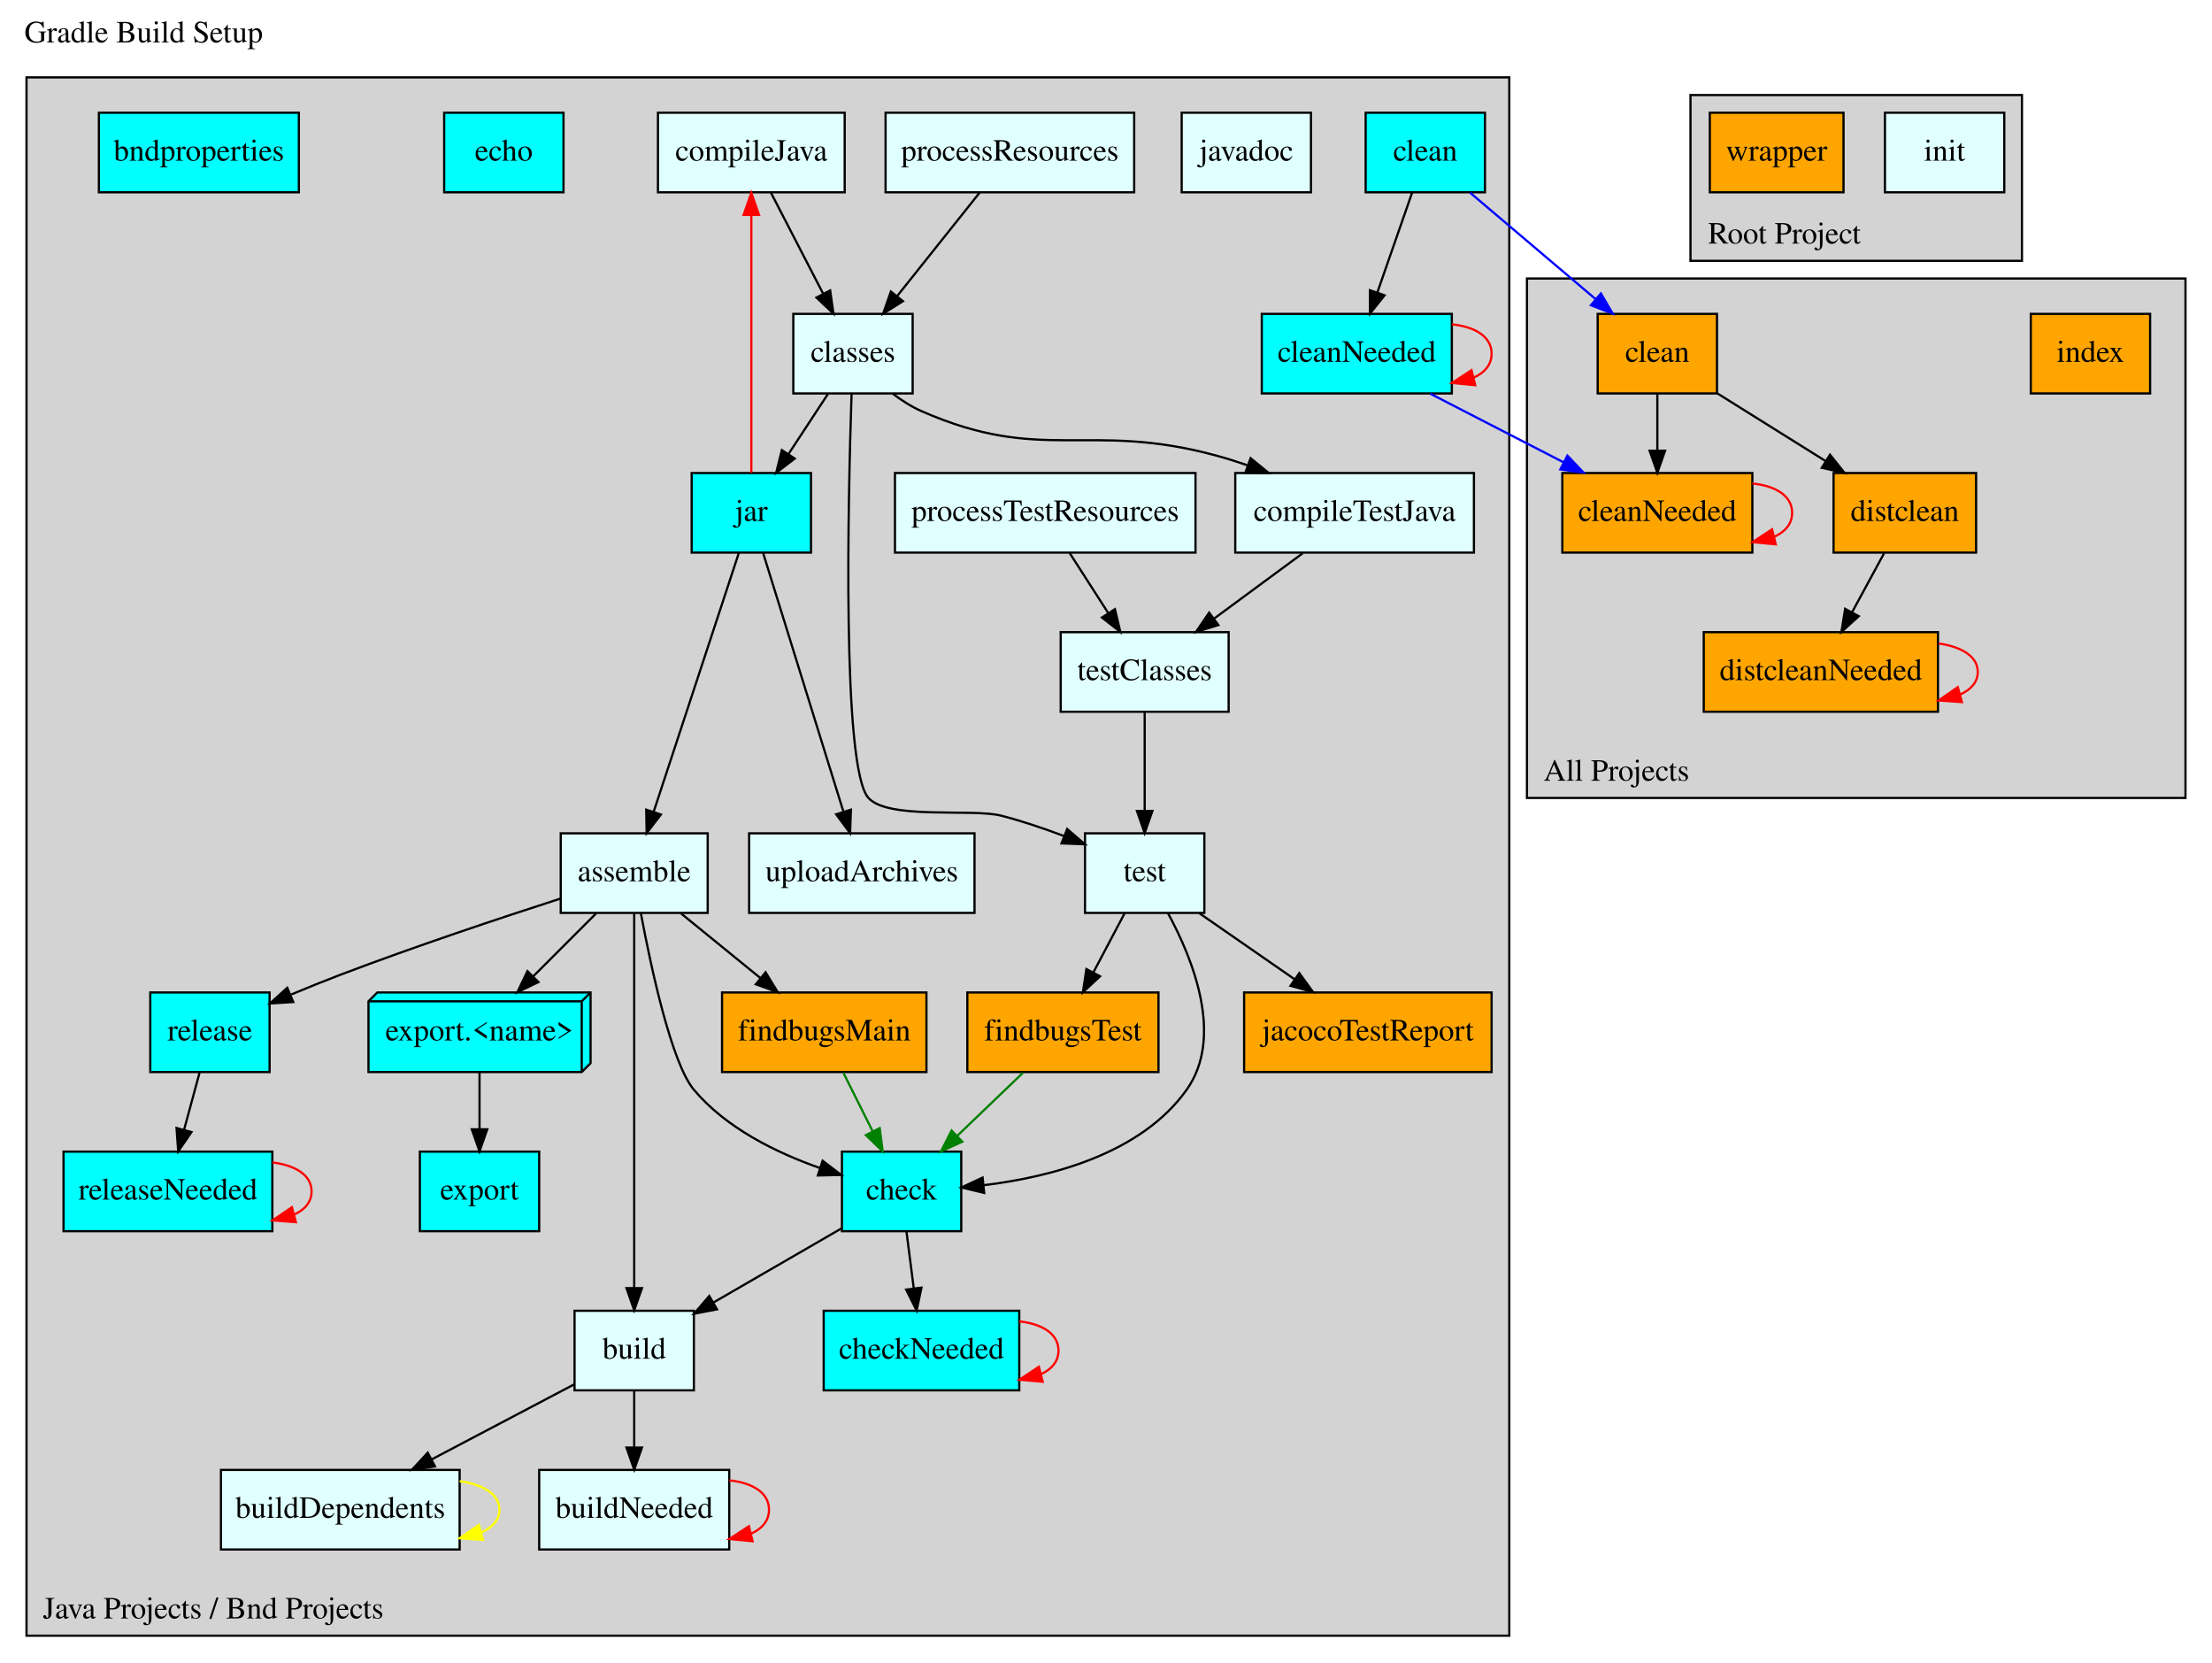
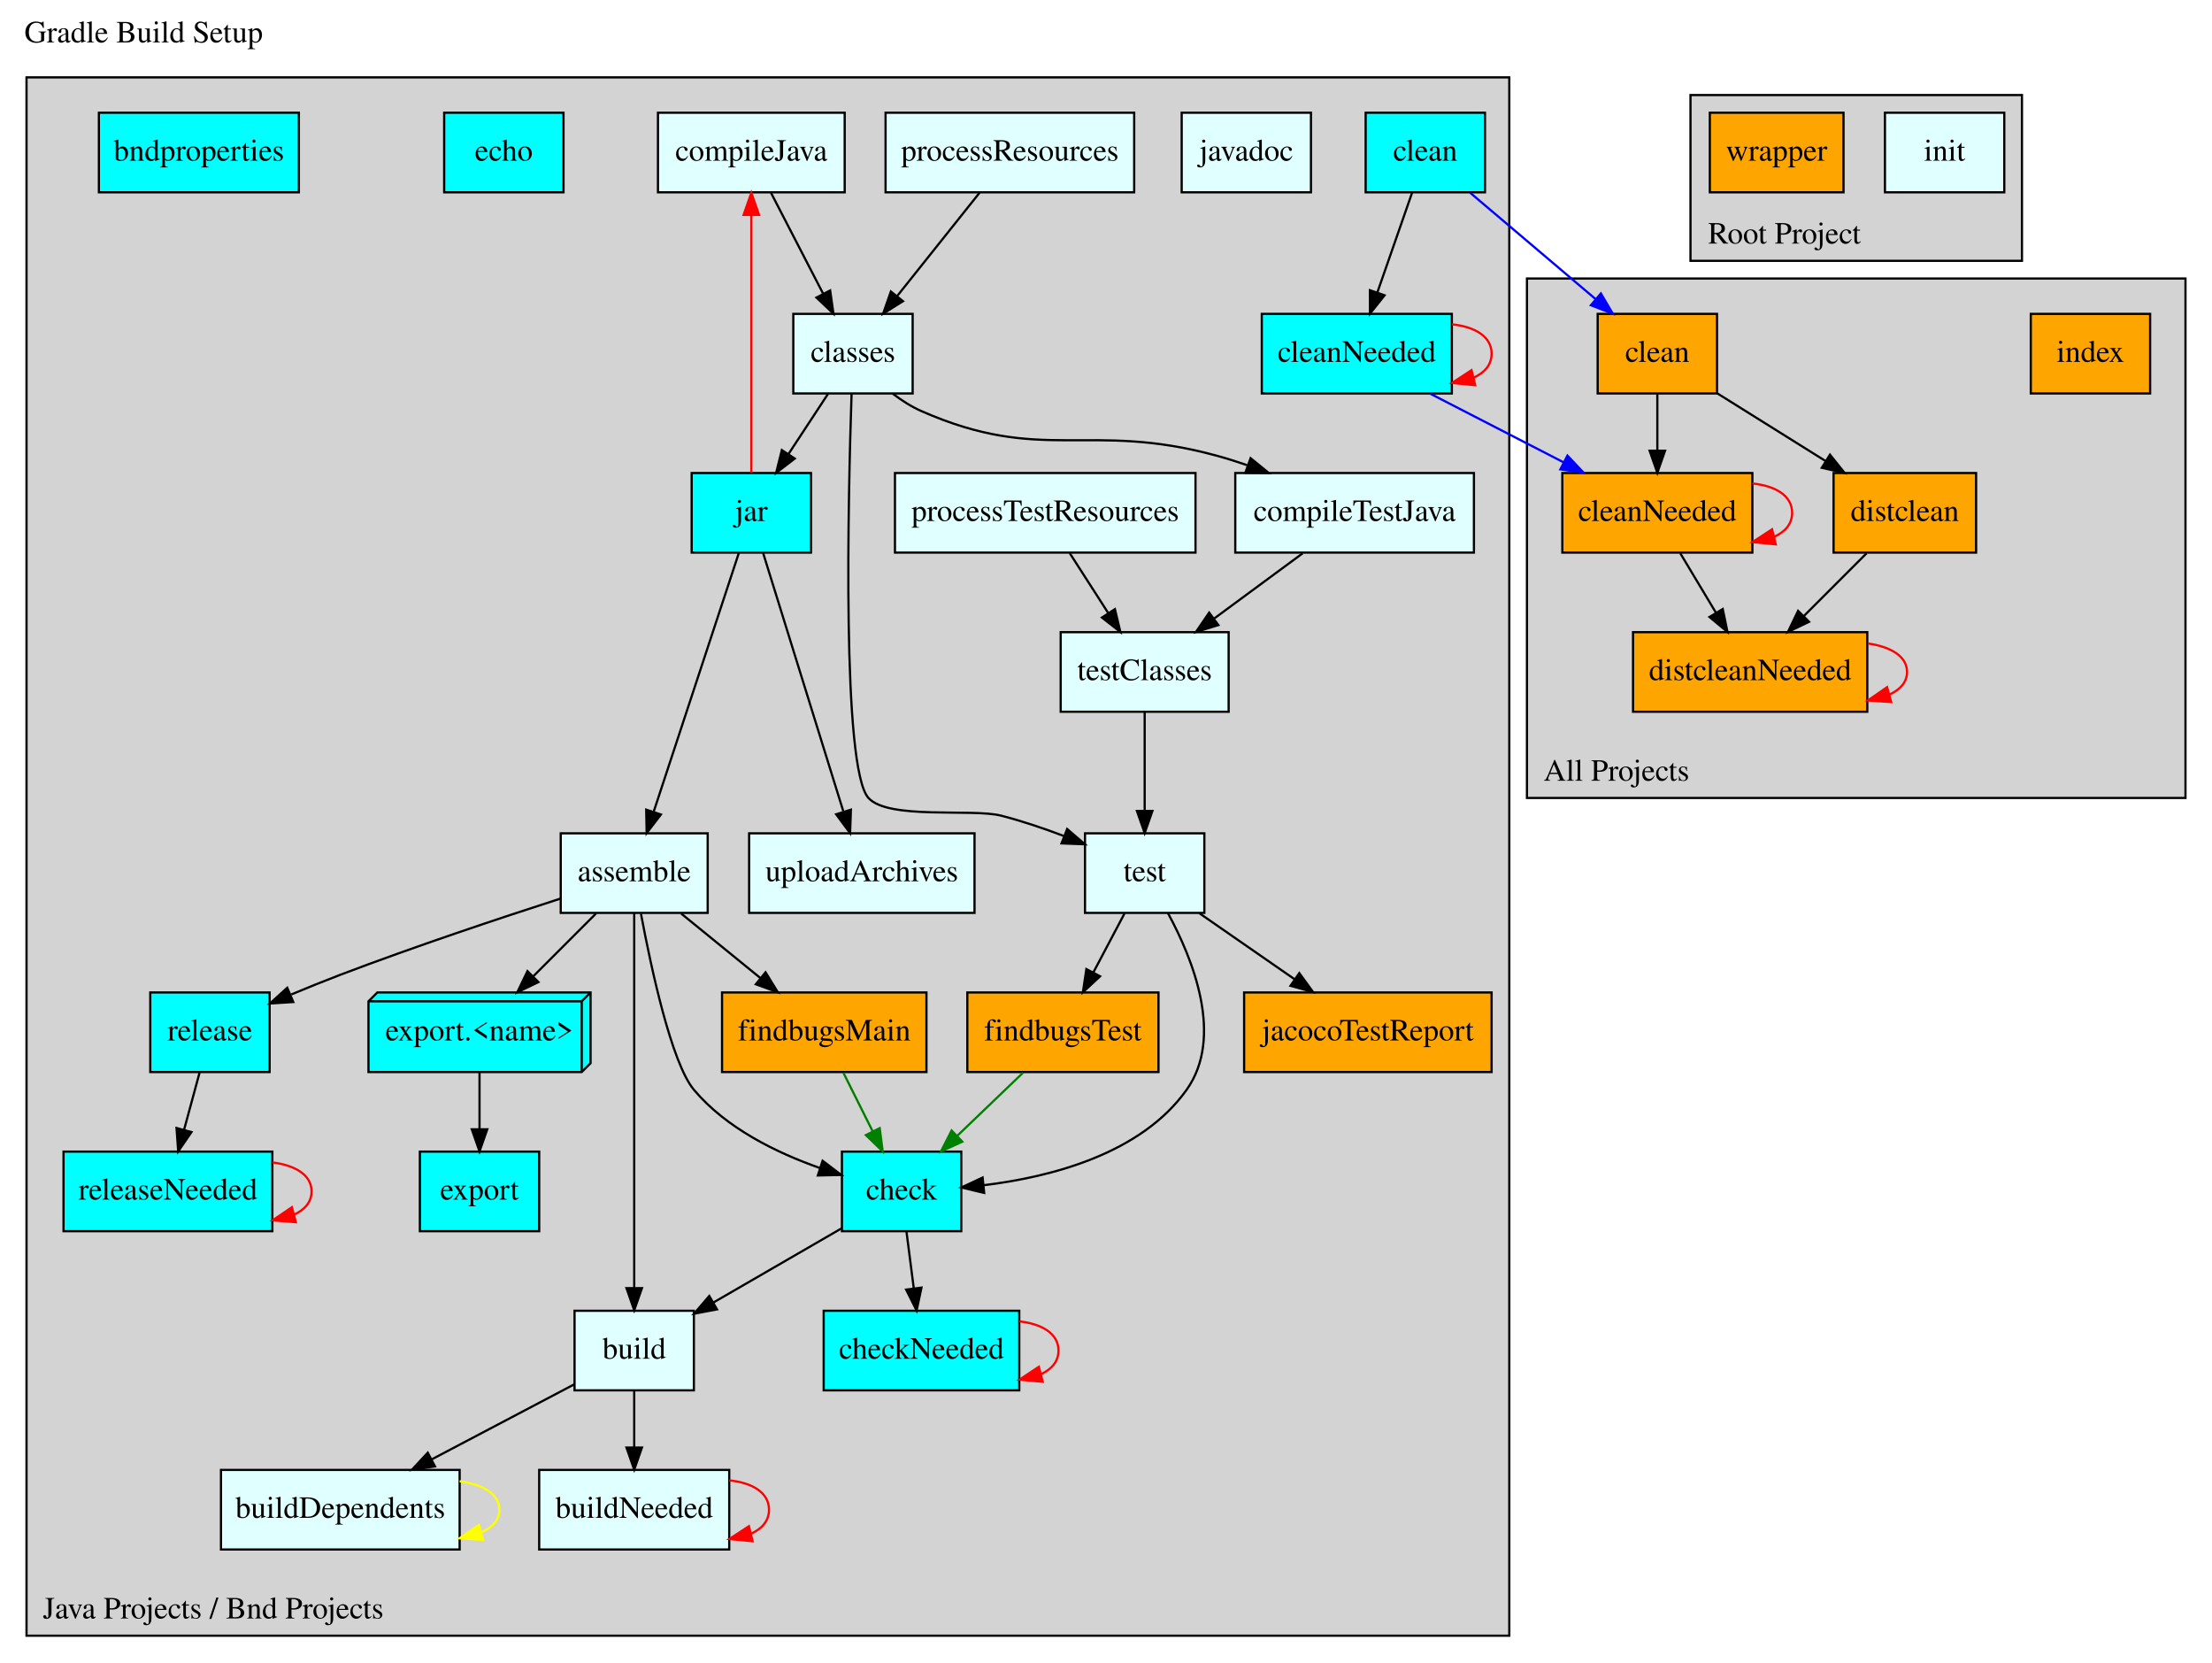
<svg xmlns="http://www.w3.org/2000/svg" width="1001pt" height="752pt" viewBox="0.00 0.00 1001.00 752.00">
  <g id="graph0" class="graph" transform="scale(1 1) rotate(0) translate(4 748)">
    <polygon fill="white" stroke="white" points="-4,4 -4,-748 997,-748 997,4 -4,4" />
    <text text-anchor="middle" x="61" y="-728.8" font-family="Times,serif" font-size="14.00">Gradle Build Setup</text>
    <g id="clust1" class="cluster">
      <polygon fill="lightgrey" stroke="black" points="8,-8 8,-713 679,-713 679,-8 8,-8" />
      <text text-anchor="middle" x="92.5" y="-15.8" font-family="Times,serif" font-size="14.00">Java Projects / Bnd Projects</text>
    </g>
    <g id="clust2" class="cluster" />
    <g id="clust3" class="cluster" />
    <g id="clust4" class="cluster" />
    <g id="clust5" class="cluster" />
    <g id="clust6" class="cluster" />
    <g id="clust7" class="cluster" />
    <g id="clust8" class="cluster" />
    <g id="clust9" class="cluster" />
    <g id="clust10" class="cluster" />
    <g id="clust11" class="cluster" />
    <g id="clust12" class="cluster">
      <polygon fill="lightgrey" stroke="black" points="687,-387 687,-622 985,-622 985,-387 687,-387" />
      <text text-anchor="middle" x="727.5" y="-394.8" font-family="Times,serif" font-size="14.00">All Projects</text>
    </g>
    <g id="clust13" class="cluster" />
    <g id="clust14" class="cluster" />
    <g id="clust15" class="cluster">
      <polygon fill="lightgrey" stroke="black" points="761,-630 761,-705 911,-705 911,-630 761,-630" />
      <text text-anchor="middle" x="803.5" y="-637.8" font-family="Times,serif" font-size="14.00">Root Project</text>
    </g>
    <g id="node1" class="node">
      <polygon fill="lightcyan" stroke="black" points="378.25,-697 293.75,-697 293.75,-661 378.25,-661 378.25,-697" />
      <text text-anchor="middle" x="336" y="-675.3" font-family="Times,serif" font-size="14.00">compileJava</text>
    </g>
    <g id="node3" class="node">
      <polygon fill="lightcyan" stroke="black" points="409,-606 355,-606 355,-570 409,-570 409,-606" />
      <text text-anchor="middle" x="382" y="-584.3" font-family="Times,serif" font-size="14.00">classes</text>
    </g>
    <g id="edge1" class="edge">
      <path fill="none" stroke="black" d="M344.869,-660.84C351.551,-647.912 360.831,-629.958 368.442,-615.232" />
      <polygon fill="black" stroke="black" points="371.676,-616.598 373.158,-606.107 365.457,-613.384 371.676,-616.598" />
    </g>
    <g id="node2" class="node">
      <polygon fill="lightcyan" stroke="black" points="509.25,-697 396.75,-697 396.75,-661 509.25,-661 509.25,-697" />
      <text text-anchor="middle" x="453" y="-675.3" font-family="Times,serif" font-size="14.00">processResources</text>
    </g>
    <g id="edge2" class="edge">
      <path fill="none" stroke="black" d="M439.31,-660.84C428.702,-647.543 413.852,-628.927 401.927,-613.978" />
      <polygon fill="black" stroke="black" points="404.62,-611.742 395.647,-606.107 399.148,-616.107 404.62,-611.742" />
    </g>
    <g id="node4" class="node">
      <polygon fill="cyan" stroke="black" points="363,-534 309,-534 309,-498 363,-498 363,-534" />
      <text text-anchor="middle" x="336" y="-512.3" font-family="Times,serif" font-size="14.00">jar</text>
    </g>
    <g id="edge4" class="edge">
      <path fill="none" stroke="black" d="M370.629,-569.697C365.282,-561.559 358.796,-551.689 352.889,-542.701" />
      <polygon fill="black" stroke="black" points="355.657,-540.539 347.24,-534.104 349.807,-544.384 355.657,-540.539" />
    </g>
    <g id="node5" class="node">
      <polygon fill="lightcyan" stroke="black" points="663,-534 555,-534 555,-498 663,-498 663,-534" />
      <text text-anchor="middle" x="609" y="-512.3" font-family="Times,serif" font-size="14.00">compileTestJava</text>
    </g>
    <g id="edge3" class="edge">
      <path fill="none" stroke="black" d="M399.959,-569.924C403.996,-566.856 408.442,-564.002 413,-562 467.727,-537.956 488.288,-557.57 546,-542 550.722,-540.726 555.571,-539.207 560.382,-537.556" />
      <polygon fill="black" stroke="black" points="561.94,-540.714 570.15,-534.017 559.555,-534.132 561.94,-540.714" />
    </g>
    <g id="node8" class="node">
      <polygon fill="lightcyan" stroke="black" points="541,-371 487,-371 487,-335 541,-335 541,-371" />
      <text text-anchor="middle" x="514" y="-349.3" font-family="Times,serif" font-size="14.00">test</text>
    </g>
    <g id="edge5" class="edge">
      <path fill="none" stroke="black" d="M381.366,-569.954C379.828,-524.05 376.863,-400.383 389,-387 398.036,-377.036 435.966,-382.326 449,-379 458.378,-376.607 468.246,-373.266 477.381,-369.804" />
      <polygon fill="black" stroke="black" points="478.924,-372.958 486.948,-366.039 476.361,-366.444 478.924,-372.958" />
    </g>
    <g id="edge21" class="edge">
      <path fill="none" stroke="red" d="M336,-534.106C336,-561.866 336,-616.974 336,-650.354" />
      <polygon fill="red" stroke="red" points="332.5,-650.77 336,-660.77 339.5,-650.77 332.5,-650.77" />
    </g>
    <g id="node9" class="node">
      <polygon fill="lightcyan" stroke="black" points="437,-371 335,-371 335,-335 437,-335 437,-371" />
      <text text-anchor="middle" x="386" y="-349.3" font-family="Times,serif" font-size="14.00">uploadArchives</text>
    </g>
    <g id="edge8" class="edge">
      <path fill="none" stroke="black" d="M341.351,-497.77C350.035,-469.808 367.263,-414.333 377.595,-381.064" />
      <polygon fill="black" stroke="black" points="381.064,-381.694 380.688,-371.106 374.379,-379.618 381.064,-381.694" />
    </g>
    <g id="node10" class="node">
      <polygon fill="lightcyan" stroke="black" points="316.25,-371 249.75,-371 249.75,-335 316.25,-335 316.25,-371" />
      <text text-anchor="middle" x="283" y="-349.3" font-family="Times,serif" font-size="14.00">assemble</text>
    </g>
    <g id="edge9" class="edge">
      <path fill="none" stroke="black" d="M330.328,-497.77C321.083,-469.687 302.703,-413.853 291.768,-380.633" />
      <polygon fill="black" stroke="black" points="295.083,-379.51 288.631,-371.106 288.434,-381.699 295.083,-379.51" />
    </g>
    <g id="node7" class="node">
      <polygon fill="lightcyan" stroke="black" points="552,-462 476,-462 476,-426 552,-426 552,-462" />
      <text text-anchor="middle" x="514" y="-440.3" font-family="Times,serif" font-size="14.00">testClasses</text>
    </g>
    <g id="edge6" class="edge">
      <path fill="none" stroke="black" d="M585.517,-497.697C573.437,-488.796 558.546,-477.823 545.484,-468.199" />
      <polygon fill="black" stroke="black" points="547.34,-465.219 537.213,-462.104 543.187,-470.854 547.34,-465.219" />
    </g>
    <g id="node6" class="node">
      <polygon fill="lightcyan" stroke="black" points="537,-534 401,-534 401,-498 537,-498 537,-534" />
      <text text-anchor="middle" x="469" y="-512.3" font-family="Times,serif" font-size="14.00">processTestResources</text>
    </g>
    <g id="edge7" class="edge">
      <path fill="none" stroke="black" d="M480.124,-497.697C485.355,-489.559 491.7,-479.689 497.478,-470.701" />
      <polygon fill="black" stroke="black" points="500.541,-472.409 503.004,-462.104 494.653,-468.623 500.541,-472.409" />
    </g>
    <g id="edge10" class="edge">
      <path fill="none" stroke="black" d="M514,-425.84C514,-413.281 514,-395.979 514,-381.502" />
      <polygon fill="black" stroke="black" points="517.5,-381.107 514,-371.107 510.5,-381.107 517.5,-381.107" />
    </g>
    <g id="node11" class="node">
      <polygon fill="cyan" stroke="black" points="431,-227 377,-227 377,-191 431,-191 431,-227" />
      <text text-anchor="middle" x="404" y="-205.3" font-family="Times,serif" font-size="14.00">check</text>
    </g>
    <g id="edge13" class="edge">
      <path fill="none" stroke="black" d="M524.513,-334.932C535.806,-314.167 549.992,-278.924 533,-255 512.359,-225.939 471.497,-215.49 441.268,-211.816" />
      <polygon fill="black" stroke="black" points="441.373,-208.309 431.07,-210.78 440.665,-215.273 441.373,-208.309" />
    </g>
    <g id="node21" class="node">
      <polygon fill="orange" stroke="black" points="520.25,-299 433.75,-299 433.75,-263 520.25,-263 520.25,-299" />
      <text text-anchor="middle" x="477" y="-277.3" font-family="Times,serif" font-size="14.00">findbugsTest</text>
    </g>
    <g id="edge30" class="edge">
      <path fill="none" stroke="black" d="M504.854,-334.697C500.597,-326.644 495.444,-316.894 490.734,-307.982" />
      <polygon fill="black" stroke="black" points="493.808,-306.31 486.041,-299.104 487.62,-309.581 493.808,-306.31" />
    </g>
    <g id="node27" class="node">
      <polygon fill="orange" stroke="black" points="671,-299 559,-299 559,-263 671,-263 671,-299" />
      <text text-anchor="middle" x="615" y="-277.3" font-family="Times,serif" font-size="14.00">jacocoTestReport</text>
    </g>
    <g id="edge33" class="edge">
      <path fill="none" stroke="black" d="M538.707,-334.876C551.669,-325.893 567.728,-314.763 581.765,-305.034" />
      <polygon fill="black" stroke="black" points="583.972,-307.763 590.198,-299.19 579.985,-302.009 583.972,-307.763" />
    </g>
    <g id="edge12" class="edge">
      <path fill="none" stroke="black" d="M286.053,-334.616C290.649,-310.112 299.89,-267.054 310,-255 324.621,-237.567 347.56,-226.402 367.117,-219.554" />
      <polygon fill="black" stroke="black" points="368.256,-222.865 376.683,-216.444 366.091,-216.208 368.256,-222.865" />
    </g>
    <g id="node13" class="node">
      <polygon fill="cyan" stroke="black" points="118,-299 64,-299 64,-263 118,-263 118,-299" />
      <text text-anchor="middle" x="91" y="-277.3" font-family="Times,serif" font-size="14.00">release</text>
    </g>
    <g id="edge22" class="edge">
      <path fill="none" stroke="black" d="M249.688,-341.491C222.638,-332.776 183.605,-319.784 150,-307 142.78,-304.253 135.136,-301.157 127.829,-298.104" />
      <polygon fill="black" stroke="black" points="128.719,-294.68 118.146,-294.003 125.989,-301.125 128.719,-294.68" />
    </g>
    <g id="node15" class="node">
      <polygon fill="cyan" stroke="black" points="263.25,-299 166.75,-299 162.75,-295 162.75,-263 259.25,-263 263.25,-267 263.25,-299" />
      <polyline fill="none" stroke="black" points="259.25,-295 162.75,-295 " />
      <polyline fill="none" stroke="black" points="259.25,-295 259.25,-263 " />
      <polyline fill="none" stroke="black" points="259.25,-295 263.25,-299 " />
      <text text-anchor="middle" x="213" y="-277.3" font-family="Times,serif" font-size="14.00">export.&lt;name&gt;</text>
    </g>
    <g id="edge23" class="edge">
      <path fill="none" stroke="black" d="M265.697,-334.697C257.135,-326.135 246.656,-315.656 237.304,-306.304" />
      <polygon fill="black" stroke="black" points="239.65,-303.701 230.104,-299.104 234.701,-308.65 239.65,-303.701" />
    </g>
    <g id="node17" class="node">
      <polygon fill="lightcyan" stroke="black" points="310,-155 256,-155 256,-119 310,-119 310,-155" />
      <text text-anchor="middle" x="283" y="-133.3" font-family="Times,serif" font-size="14.00">build</text>
    </g>
    <g id="edge11" class="edge">
      <path fill="none" stroke="black" d="M283,-334.849C283,-297.832 283,-210.181 283,-165.386" />
      <polygon fill="black" stroke="black" points="286.5,-165.232 283,-155.232 279.5,-165.232 286.5,-165.232" />
    </g>
    <g id="node20" class="node">
      <polygon fill="orange" stroke="black" points="415.25,-299 322.75,-299 322.75,-263 415.25,-263 415.25,-299" />
      <text text-anchor="middle" x="369" y="-277.3" font-family="Times,serif" font-size="14.00">findbugsMain</text>
    </g>
    <g id="edge29" class="edge">
      <path fill="none" stroke="black" d="M304.258,-334.697C315.089,-325.881 328.418,-315.032 340.16,-305.474" />
      <polygon fill="black" stroke="black" points="342.44,-308.132 347.986,-299.104 338.021,-302.703 342.44,-308.132" />
    </g>
    <g id="node12" class="node">
      <polygon fill="cyan" stroke="black" points="457.25,-155 368.75,-155 368.75,-119 457.25,-119 457.25,-155" />
      <text text-anchor="middle" x="413" y="-133.3" font-family="Times,serif" font-size="14.00">checkNeeded</text>
    </g>
    <g id="edge14" class="edge">
      <path fill="none" stroke="black" d="M406.225,-190.697C407.217,-182.983 408.408,-173.712 409.514,-165.112" />
      <polygon fill="black" stroke="black" points="412.997,-165.469 410.801,-155.104 406.054,-164.576 412.997,-165.469" />
    </g>
    <g id="edge16" class="edge">
      <path fill="none" stroke="black" d="M376.845,-192.291C359.72,-182.383 337.411,-169.477 318.841,-158.734" />
      <polygon fill="black" stroke="black" points="320.473,-155.635 310.064,-153.657 316.967,-161.694 320.473,-155.635" />
    </g>
    <g id="edge15" class="edge">
      <path fill="none" stroke="red" d="M457.306,-150.203C467.507,-149.065 475,-144.664 475,-137 475,-132.09 471.925,-128.52 467.032,-126.288" />
      <polygon fill="red" stroke="red" points="467.862,-122.888 457.306,-123.797 466.125,-129.669 467.862,-122.888" />
    </g>
    <g id="node14" class="node">
      <polygon fill="cyan" stroke="black" points="119.25,-227 24.75,-227 24.75,-191 119.25,-191 119.25,-227" />
      <text text-anchor="middle" x="72" y="-205.3" font-family="Times,serif" font-size="14.00">releaseNeeded</text>
    </g>
    <g id="edge25" class="edge">
      <path fill="none" stroke="black" d="M86.303,-262.697C84.187,-254.898 81.638,-245.509 79.282,-236.829" />
      <polygon fill="black" stroke="black" points="82.64,-235.838 76.643,-227.104 75.884,-237.672 82.64,-235.838" />
    </g>
    <g id="edge26" class="edge">
      <path fill="none" stroke="red" d="M119.326,-222.101C129.571,-220.82 137,-216.453 137,-209 137,-204.225 133.951,-200.717 129.066,-198.476" />
      <polygon fill="red" stroke="red" points="129.889,-195.073 119.326,-195.899 128.098,-201.84 129.889,-195.073" />
    </g>
    <g id="node16" class="node">
      <polygon fill="cyan" stroke="black" points="240,-227 186,-227 186,-191 240,-191 240,-227" />
      <text text-anchor="middle" x="213" y="-205.3" font-family="Times,serif" font-size="14.00">export</text>
    </g>
    <g id="edge24" class="edge">
      <path fill="none" stroke="black" d="M213,-262.697C213,-254.983 213,-245.712 213,-237.112" />
      <polygon fill="black" stroke="black" points="216.5,-237.104 213,-227.104 209.5,-237.104 216.5,-237.104" />
    </g>
    <g id="node18" class="node">
      <polygon fill="lightcyan" stroke="black" points="204,-83 96,-83 96,-47 204,-47 204,-83" />
      <text text-anchor="middle" x="150" y="-61.3" font-family="Times,serif" font-size="14.00">buildDependents</text>
    </g>
    <g id="edge17" class="edge">
      <path fill="none" stroke="black" d="M255.765,-121.666C237.228,-111.91 212.351,-98.816 191.38,-87.779" />
      <polygon fill="black" stroke="black" points="192.839,-84.592 182.36,-83.032 189.579,-90.786 192.839,-84.592" />
    </g>
    <g id="node19" class="node">
      <polygon fill="lightcyan" stroke="black" points="326,-83 240,-83 240,-47 326,-47 326,-83" />
      <text text-anchor="middle" x="283" y="-61.3" font-family="Times,serif" font-size="14.00">buildNeeded</text>
    </g>
    <g id="edge19" class="edge">
      <path fill="none" stroke="black" d="M283,-118.697C283,-110.983 283,-101.712 283,-93.112" />
      <polygon fill="black" stroke="black" points="286.5,-93.104 283,-83.104 279.5,-93.104 286.5,-93.104" />
    </g>
    <g id="edge18" class="edge">
      <path fill="none" stroke="yellow" d="M204.007,-77.899C214.529,-76.401 222,-72.102 222,-65 222,-60.451 218.934,-57.051 213.964,-54.801" />
      <polygon fill="yellow" stroke="yellow" points="214.575,-51.341 204.007,-52.101 212.742,-58.096 214.575,-51.341" />
    </g>
    <g id="edge20" class="edge">
      <path fill="none" stroke="red" d="M326.036,-78.262C336.355,-77.225 344,-72.805 344,-65 344,-60 340.862,-56.389 335.894,-54.167" />
      <polygon fill="red" stroke="red" points="336.583,-50.732 326.036,-51.738 334.909,-57.529 336.583,-50.732" />
    </g>
    <g id="edge31" class="edge">
      <path fill="none" stroke="green" d="M377.652,-262.697C381.636,-254.728 386.45,-245.1 390.868,-236.264" />
      <polygon fill="green" stroke="green" points="394.106,-237.614 395.448,-227.104 387.845,-234.483 394.106,-237.614" />
    </g>
    <g id="edge32" class="edge">
      <path fill="none" stroke="green" d="M458.955,-262.697C449.938,-254.05 438.882,-243.449 429.057,-234.027" />
      <polygon fill="green" stroke="green" points="431.478,-231.499 421.837,-227.104 426.633,-236.552 431.478,-231.499" />
    </g>
    <g id="node22" class="node">
      <polygon fill="lightcyan" stroke="black" points="589.25,-697 530.75,-697 530.75,-661 589.25,-661 589.25,-697" />
      <text text-anchor="middle" x="560" y="-675.3" font-family="Times,serif" font-size="14.00">javadoc</text>
    </g>
    <g id="node23" class="node">
      <polygon fill="cyan" stroke="black" points="668,-697 614,-697 614,-661 668,-661 668,-697" />
      <text text-anchor="middle" x="641" y="-675.3" font-family="Times,serif" font-size="14.00">clean</text>
    </g>
    <g id="node24" class="node">
      <polygon fill="cyan" stroke="black" points="653,-606 567,-606 567,-570 653,-570 653,-606" />
      <text text-anchor="middle" x="610" y="-584.3" font-family="Times,serif" font-size="14.00">cleanNeeded</text>
    </g>
    <g id="edge27" class="edge">
      <path fill="none" stroke="black" d="M635.023,-660.84C630.563,-648.035 624.385,-630.299 619.284,-615.654" />
      <polygon fill="black" stroke="black" points="622.553,-614.4 615.959,-606.107 615.943,-616.702 622.553,-614.4" />
    </g>
    <g id="node29" class="node">
      <polygon fill="orange" stroke="black" points="773,-606 719,-606 719,-570 773,-570 773,-606" />
      <text text-anchor="middle" x="746" y="-584.3" font-family="Times,serif" font-size="14.00">clean</text>
    </g>
    <g id="edge34" class="edge">
      <path fill="none" stroke="blue" d="M661.245,-660.84C677.369,-647.173 700.12,-627.889 717.991,-612.741" />
      <polygon fill="blue" stroke="blue" points="720.452,-615.243 725.817,-606.107 715.926,-609.903 720.452,-615.243" />
    </g>
    <g id="edge28" class="edge">
      <path fill="none" stroke="red" d="M653.036,-601.262C663.355,-600.225 671,-595.805 671,-588 671,-583 667.862,-579.389 662.894,-577.167" />
      <polygon fill="red" stroke="red" points="663.583,-573.732 653.036,-574.738 661.909,-580.529 663.583,-573.732" />
    </g>
    <g id="node30" class="node">
      <polygon fill="orange" stroke="black" points="789,-534 703,-534 703,-498 789,-498 789,-534" />
      <text text-anchor="middle" x="746" y="-512.3" font-family="Times,serif" font-size="14.00">cleanNeeded</text>
    </g>
    <g id="edge35" class="edge">
      <path fill="none" stroke="blue" d="M643.269,-569.876C661.463,-560.512 684.191,-548.814 703.64,-538.803" />
      <polygon fill="blue" stroke="blue" points="705.313,-541.878 712.603,-534.19 702.11,-535.654 705.313,-541.878" />
    </g>
    <g id="node25" class="node">
      <polygon fill="cyan" stroke="black" points="251,-697 197,-697 197,-661 251,-661 251,-697" />
      <text text-anchor="middle" x="224" y="-675.3" font-family="Times,serif" font-size="14.00">echo</text>
    </g>
    <g id="node26" class="node">
      <polygon fill="cyan" stroke="black" points="131.25,-697 40.75,-697 40.75,-661 131.25,-661 131.25,-697" />
      <text text-anchor="middle" x="86" y="-675.3" font-family="Times,serif" font-size="14.00">bndproperties</text>
    </g>
    <g id="node28" class="node">
      <polygon fill="orange" stroke="black" points="969,-606 915,-606 915,-570 969,-570 969,-606" />
      <text text-anchor="middle" x="942" y="-584.3" font-family="Times,serif" font-size="14.00">index</text>
    </g>
    <g id="edge36" class="edge">
      <path fill="none" stroke="black" d="M746,-569.697C746,-561.983 746,-552.712 746,-544.112" />
      <polygon fill="black" stroke="black" points="749.5,-544.104 746,-534.104 742.5,-544.104 749.5,-544.104" />
    </g>
    <g id="node31" class="node">
      <polygon fill="orange" stroke="black" points="890.25,-534 825.75,-534 825.75,-498 890.25,-498 890.25,-534" />
      <text text-anchor="middle" x="858" y="-512.3" font-family="Times,serif" font-size="14.00">distclean</text>
    </g>
-     <g id="edge38" class="edge">
+     <g id="edge37" class="edge">
      <path fill="none" stroke="black" d="M773.112,-570.055C787.861,-560.837 806.29,-549.319 822.206,-539.371" />
      <polygon fill="black" stroke="black" points="824.124,-542.3 830.749,-534.032 820.414,-536.364 824.124,-542.3" />
    </g>
-     <g id="edge37" class="edge">
+     <g id="edge38" class="edge">
      <path fill="none" stroke="red" d="M789.036,-529.262C799.355,-528.225 807,-523.805 807,-516 807,-511 803.862,-507.389 798.894,-505.167" />
      <polygon fill="red" stroke="red" points="799.583,-501.732 789.036,-502.738 797.909,-508.529 799.583,-501.732" />
    </g>
    <g id="node32" class="node">
-       <polygon fill="orange" stroke="black" points="873,-462 767,-462 767,-426 873,-426 873,-462" />
-       <text text-anchor="middle" x="820" y="-440.3" font-family="Times,serif" font-size="14.00">distcleanNeeded</text>
+       <polygon fill="orange" stroke="black" points="841,-462 735,-462 735,-426 841,-426 841,-462" />
+       <text text-anchor="middle" x="788" y="-440.3" font-family="Times,serif" font-size="14.00">distcleanNeeded</text>
    </g>
    <g id="edge39" class="edge">
-       <path fill="none" stroke="black" d="M848.607,-497.697C844.235,-489.644 838.943,-479.894 834.105,-470.982" />
-       <polygon fill="black" stroke="black" points="837.132,-469.223 829.285,-462.104 830.98,-472.563 837.132,-469.223" />
+       <path fill="none" stroke="black" d="M756.382,-497.697C761.265,-489.559 767.187,-479.689 772.579,-470.701" />
+       <polygon fill="black" stroke="black" points="775.594,-472.48 777.737,-462.104 769.591,-468.879 775.594,-472.48" />
    </g>
    <g id="edge40" class="edge">
-       <path fill="none" stroke="red" d="M873.257,-456.899C883.632,-455.401 891,-451.102 891,-444 891,-439.451 887.976,-436.051 883.075,-433.801" />
-       <polygon fill="red" stroke="red" points="883.827,-430.378 873.257,-431.101 881.971,-437.128 883.827,-430.378" />
+       <path fill="none" stroke="black" d="M840.697,-497.697C832.135,-489.135 821.656,-478.656 812.304,-469.304" />
+       <polygon fill="black" stroke="black" points="814.65,-466.701 805.104,-462.104 809.701,-471.65 814.65,-466.701" />
+     </g>
+     <g id="edge41" class="edge">
+       <path fill="none" stroke="red" d="M841.257,-456.899C851.632,-455.401 859,-451.102 859,-444 859,-439.451 855.976,-436.051 851.075,-433.801" />
+       <polygon fill="red" stroke="red" points="851.827,-430.378 841.257,-431.101 849.971,-437.128 851.827,-430.378" />
    </g>
    <g id="node33" class="node">
      <polygon fill="lightcyan" stroke="black" points="903,-697 849,-697 849,-661 903,-661 903,-697" />
      <text text-anchor="middle" x="876" y="-675.3" font-family="Times,serif" font-size="14.00">init</text>
    </g>
    <g id="node34" class="node">
      <polygon fill="orange" stroke="black" points="830.25,-697 769.75,-697 769.75,-661 830.25,-661 830.25,-697" />
      <text text-anchor="middle" x="800" y="-675.3" font-family="Times,serif" font-size="14.00">wrapper</text>
    </g>
  </g>
</svg>
